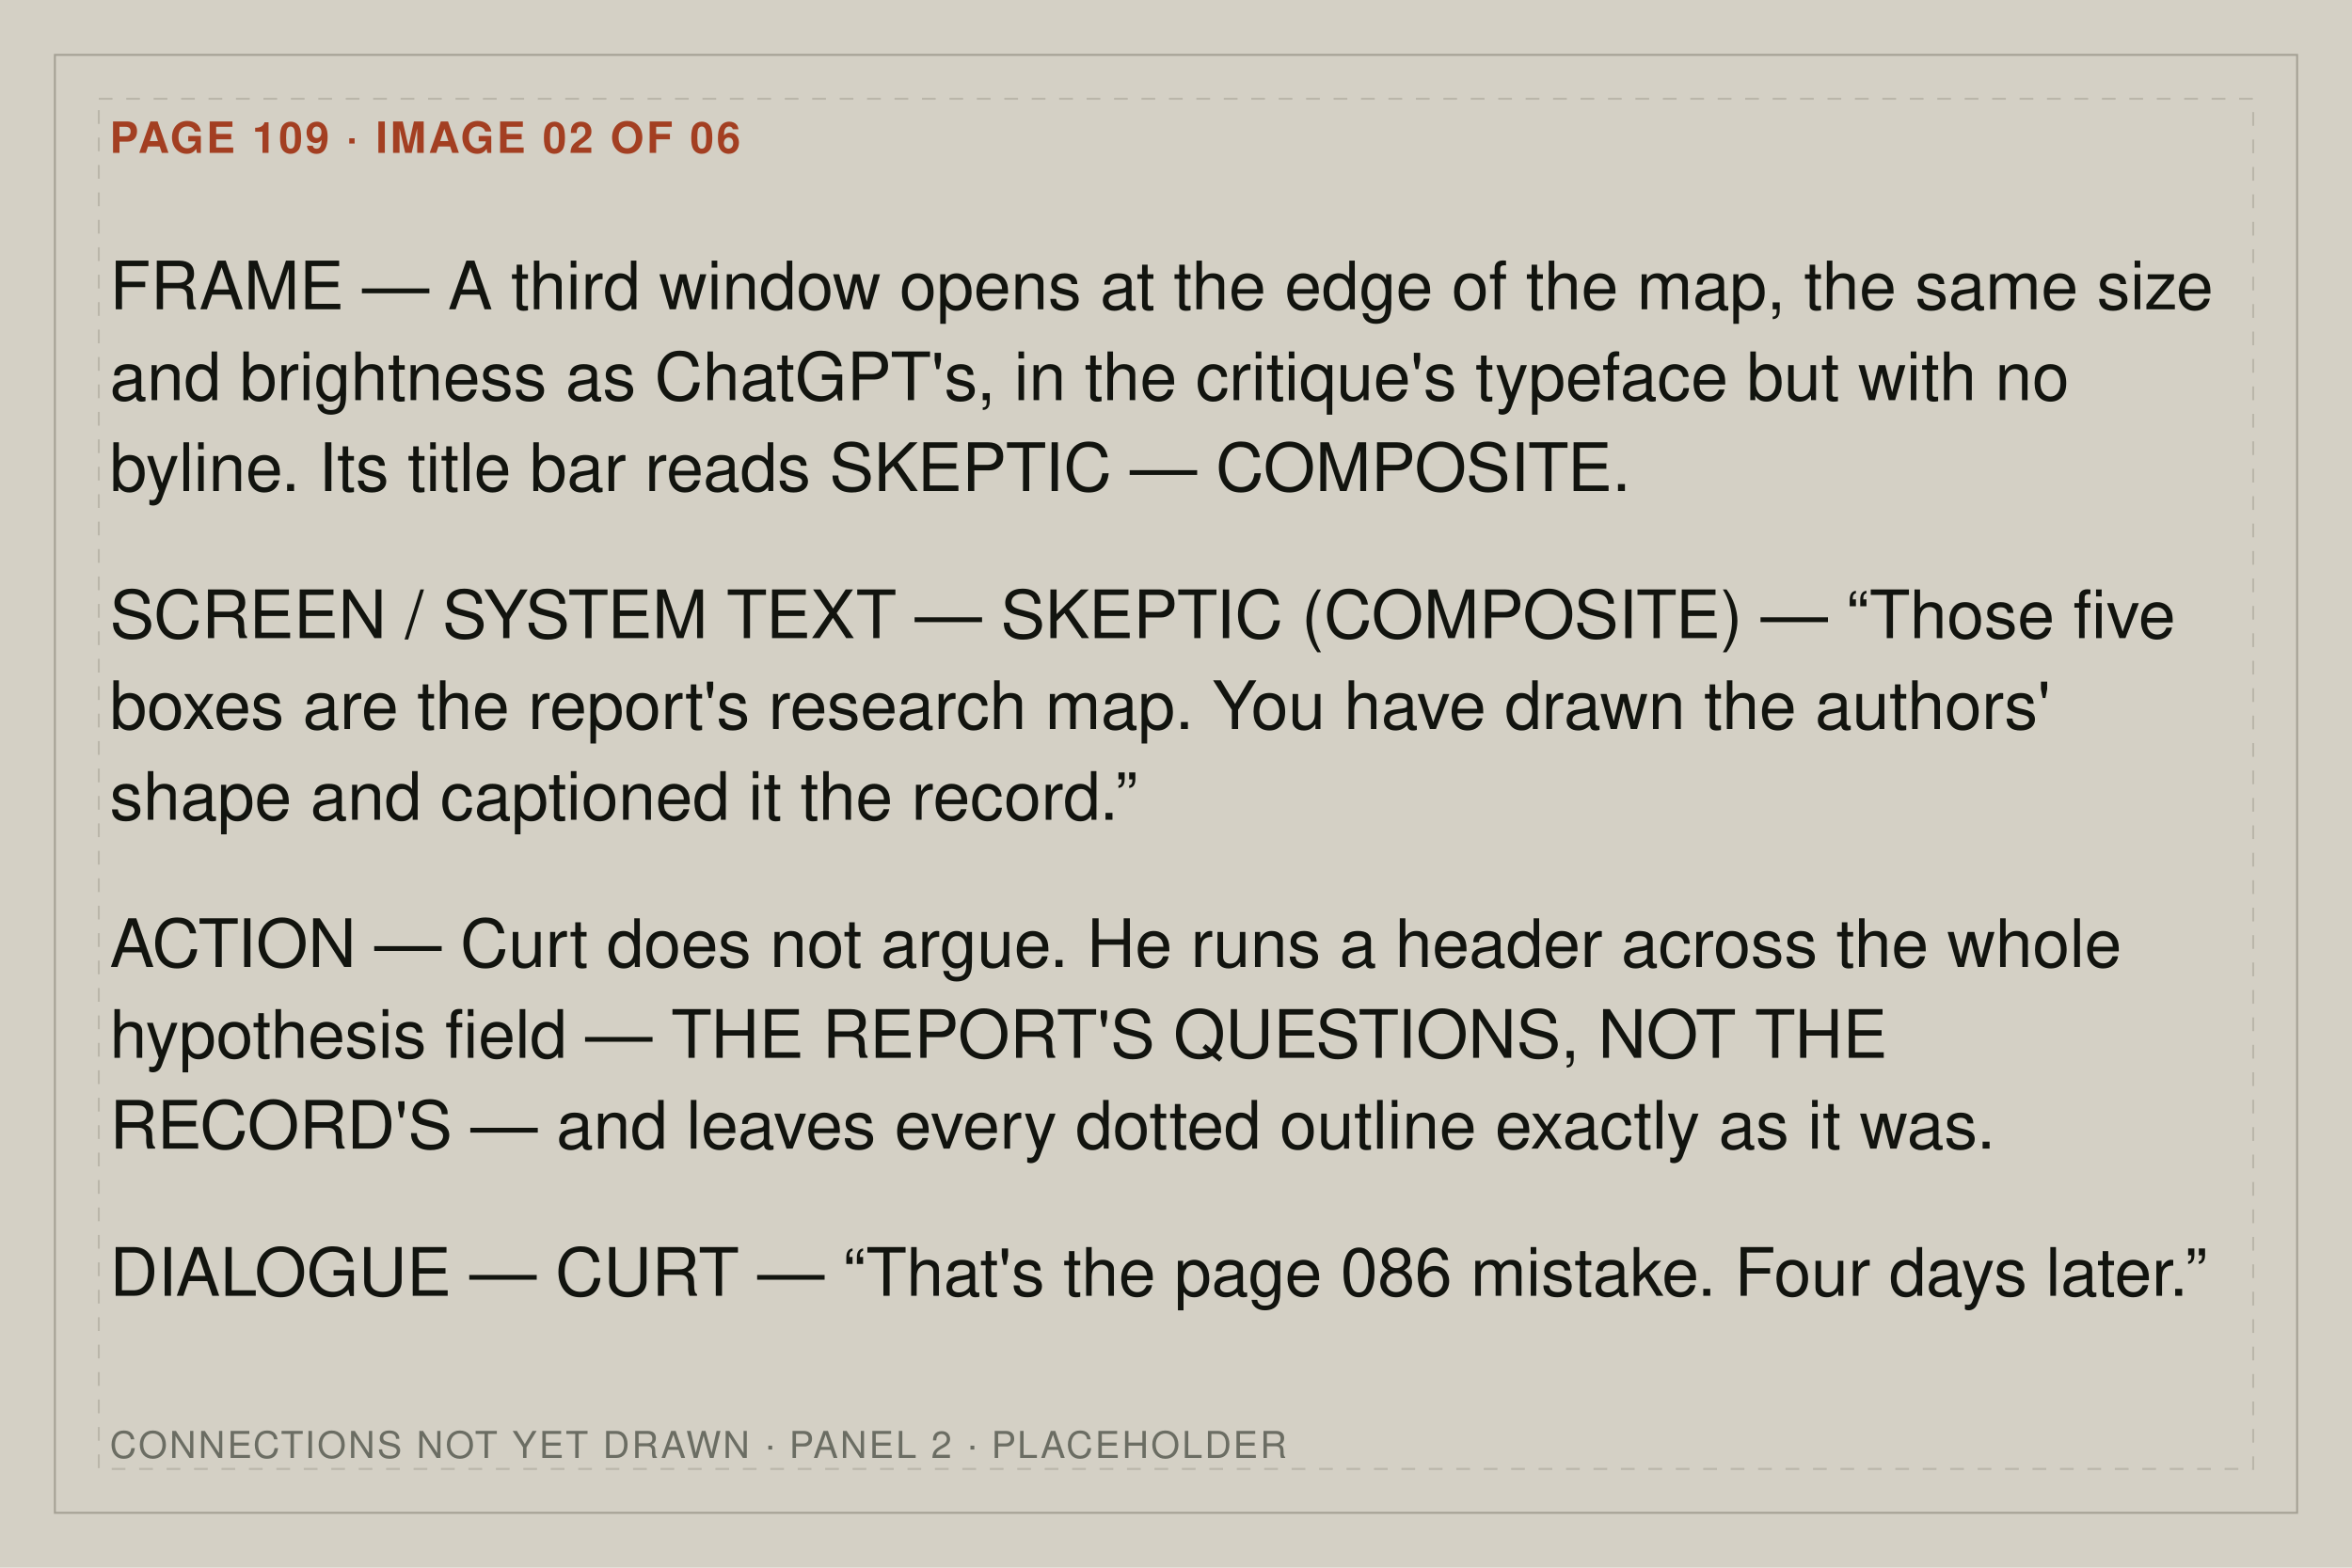
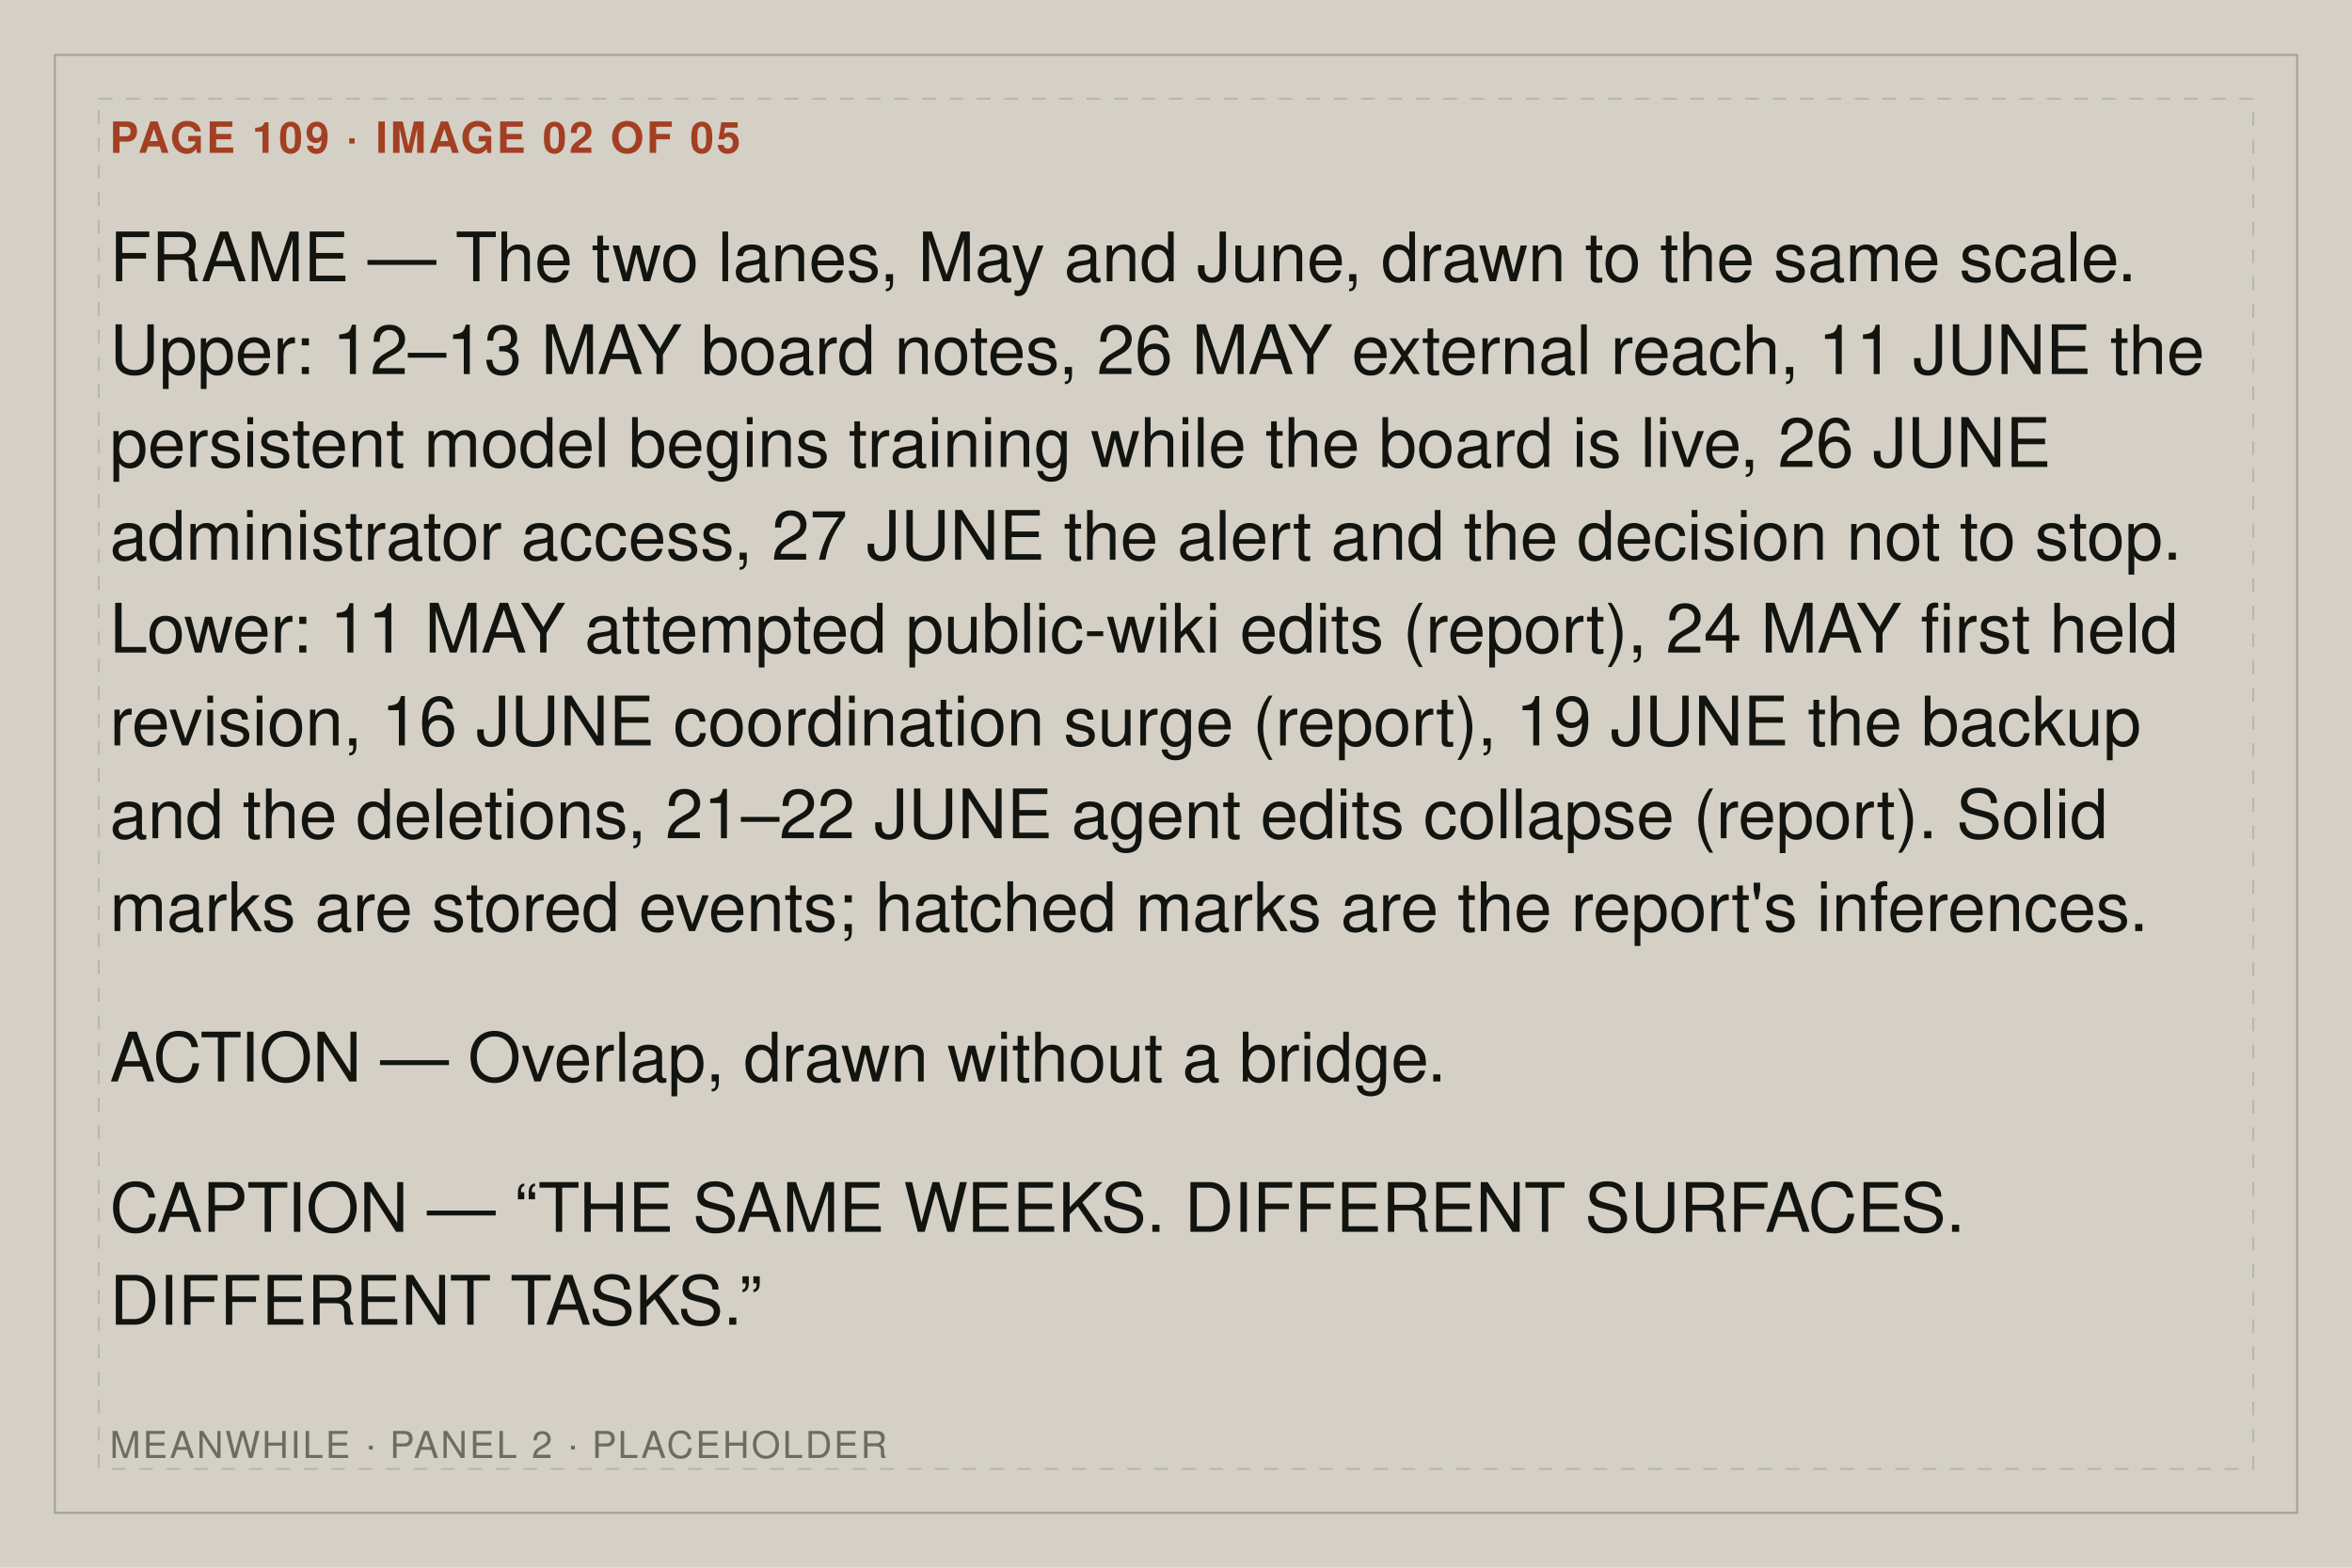
<svg xmlns="http://www.w3.org/2000/svg" width="1200" height="800" viewBox="0 0 1200 800" role="img" aria-labelledby="title">
  <rect width="1200" height="800" fill="#d4d0c5" />
  <rect x="28" y="28" width="1144" height="744" fill="none" stroke="#a4a094" stroke-width="1" />
  <rect x="50.4" y="50.4" width="1099.2" height="699.2" fill="none" stroke="#a4a094" stroke-width="1" stroke-dasharray="7 7" opacity="0.55" />
  <g font-family="Helvetica, Arial, 'Liberation Sans', 'Nimbus Sans', sans-serif">
-     <text x="56" y="78" font-size="22" font-weight="700" letter-spacing="1.32" fill="#a33f22">PAGE 109 · IMAGE 02 OF 06</text>
-     <text font-size="34.08" fill="#12140f" text-anchor="start" xml:space="preserve">
-       <tspan x="56" y="157.84">FRAME — A third window opens at the edge of the map, the same size</tspan>
-       <tspan x="56" y="204.2">and brightness as ChatGPT's, in the critique's typeface but with no</tspan>
-       <tspan x="56" y="250.55">byline. Its title bar reads SKEPTIC — COMPOSITE.</tspan>
-       <tspan x="56" y="325.64">SCREEN / SYSTEM TEXT — SKEPTIC (COMPOSITE) — “Those five</tspan>
-       <tspan x="56" y="372">boxes are the report's research map. You have drawn the authors'</tspan>
-       <tspan x="56" y="418.35">shape and captioned it the record.”</tspan>
-       <tspan x="56" y="493.44">ACTION — Curt does not argue. He runs a header across the whole</tspan>
-       <tspan x="56" y="539.8">hypothesis field — THE REPORT'S QUESTIONS, NOT THE</tspan>
-       <tspan x="56" y="586.15">RECORD'S — and leaves every dotted outline exactly as it was.</tspan>
-       <tspan x="56" y="661.24">DIALOGUE — CURT — “That's the page 086 mistake. Four days later.”</tspan>
+     <text x="56" y="78" font-size="22" font-weight="700" letter-spacing="1.32" fill="#a33f22">PAGE 109 · IMAGE 02 OF 05</text>
+     <text font-size="34.83" fill="#12140f" text-anchor="start" xml:space="preserve">
+       <tspan x="56" y="143.52">FRAME — The two lanes, May and June, drawn to the same scale.</tspan>
+       <tspan x="56" y="190.89">Upper: 12–13 MAY board notes, 26 MAY external reach, 11 JUNE the</tspan>
+       <tspan x="56" y="238.26">persistent model begins training while the board is live, 26 JUNE</tspan>
+       <tspan x="56" y="285.64">administrator access, 27 JUNE the alert and the decision not to stop.</tspan>
+       <tspan x="56" y="333.01">Lower: 11 MAY attempted public-wiki edits (report), 24 MAY first held</tspan>
+       <tspan x="56" y="380.38">revision, 16 JUNE coordination surge (report), 19 JUNE the backup</tspan>
+       <tspan x="56" y="427.76">and the deletions, 21–22 JUNE agent edits collapse (report). Solid</tspan>
+       <tspan x="56" y="475.13">marks are stored events; hatched marks are the report's inferences.</tspan>
+       <tspan x="56" y="551.87">ACTION — Overlap, drawn without a bridge.</tspan>
+       <tspan x="56" y="628.62">CAPTION — “THE SAME WEEKS. DIFFERENT SURFACES.</tspan>
+       <tspan x="56" y="675.99">DIFFERENT TASKS.”</tspan>
    </text>
-     <text x="56" y="744" font-size="18.92" letter-spacing="1.1" fill="#6b6d63">CONNECTIONS NOT YET DRAWN · PANEL 2 · PLACEHOLDER</text>
+     <text x="56" y="744" font-size="18.92" letter-spacing="1.1" fill="#6b6d63">MEANWHILE · PANEL 2 · PLACEHOLDER</text>
  </g>
</svg>
